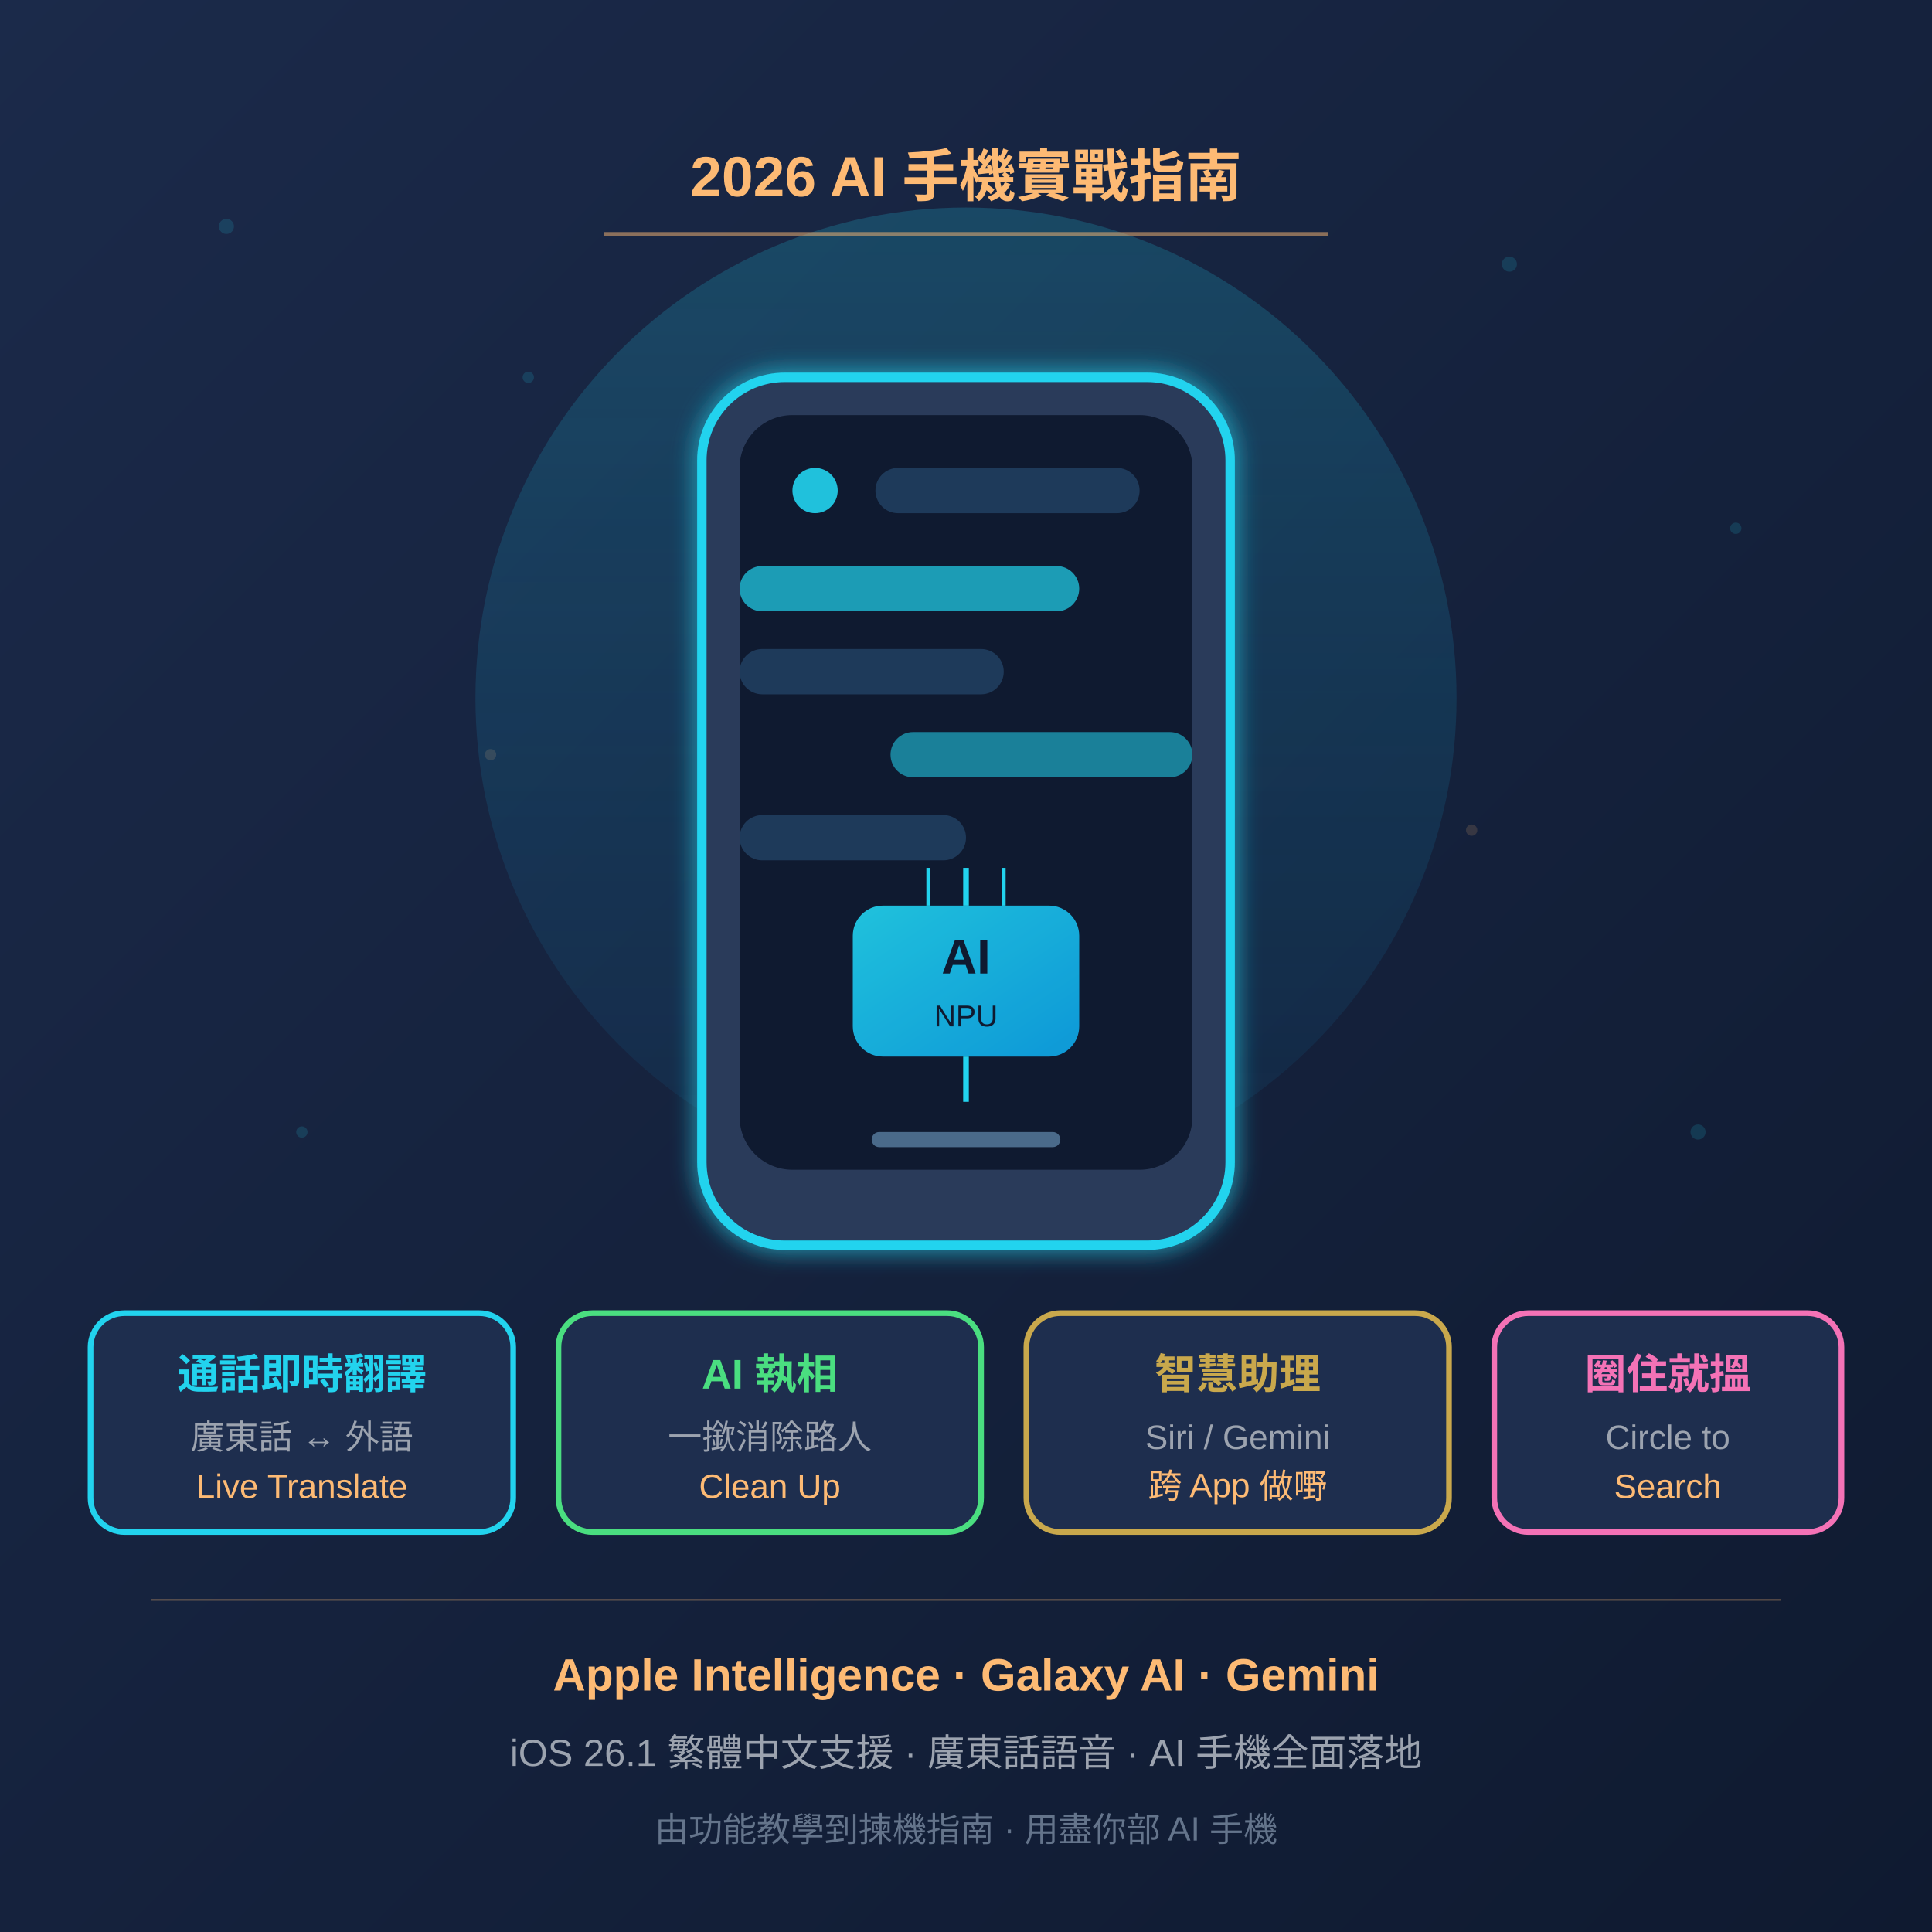
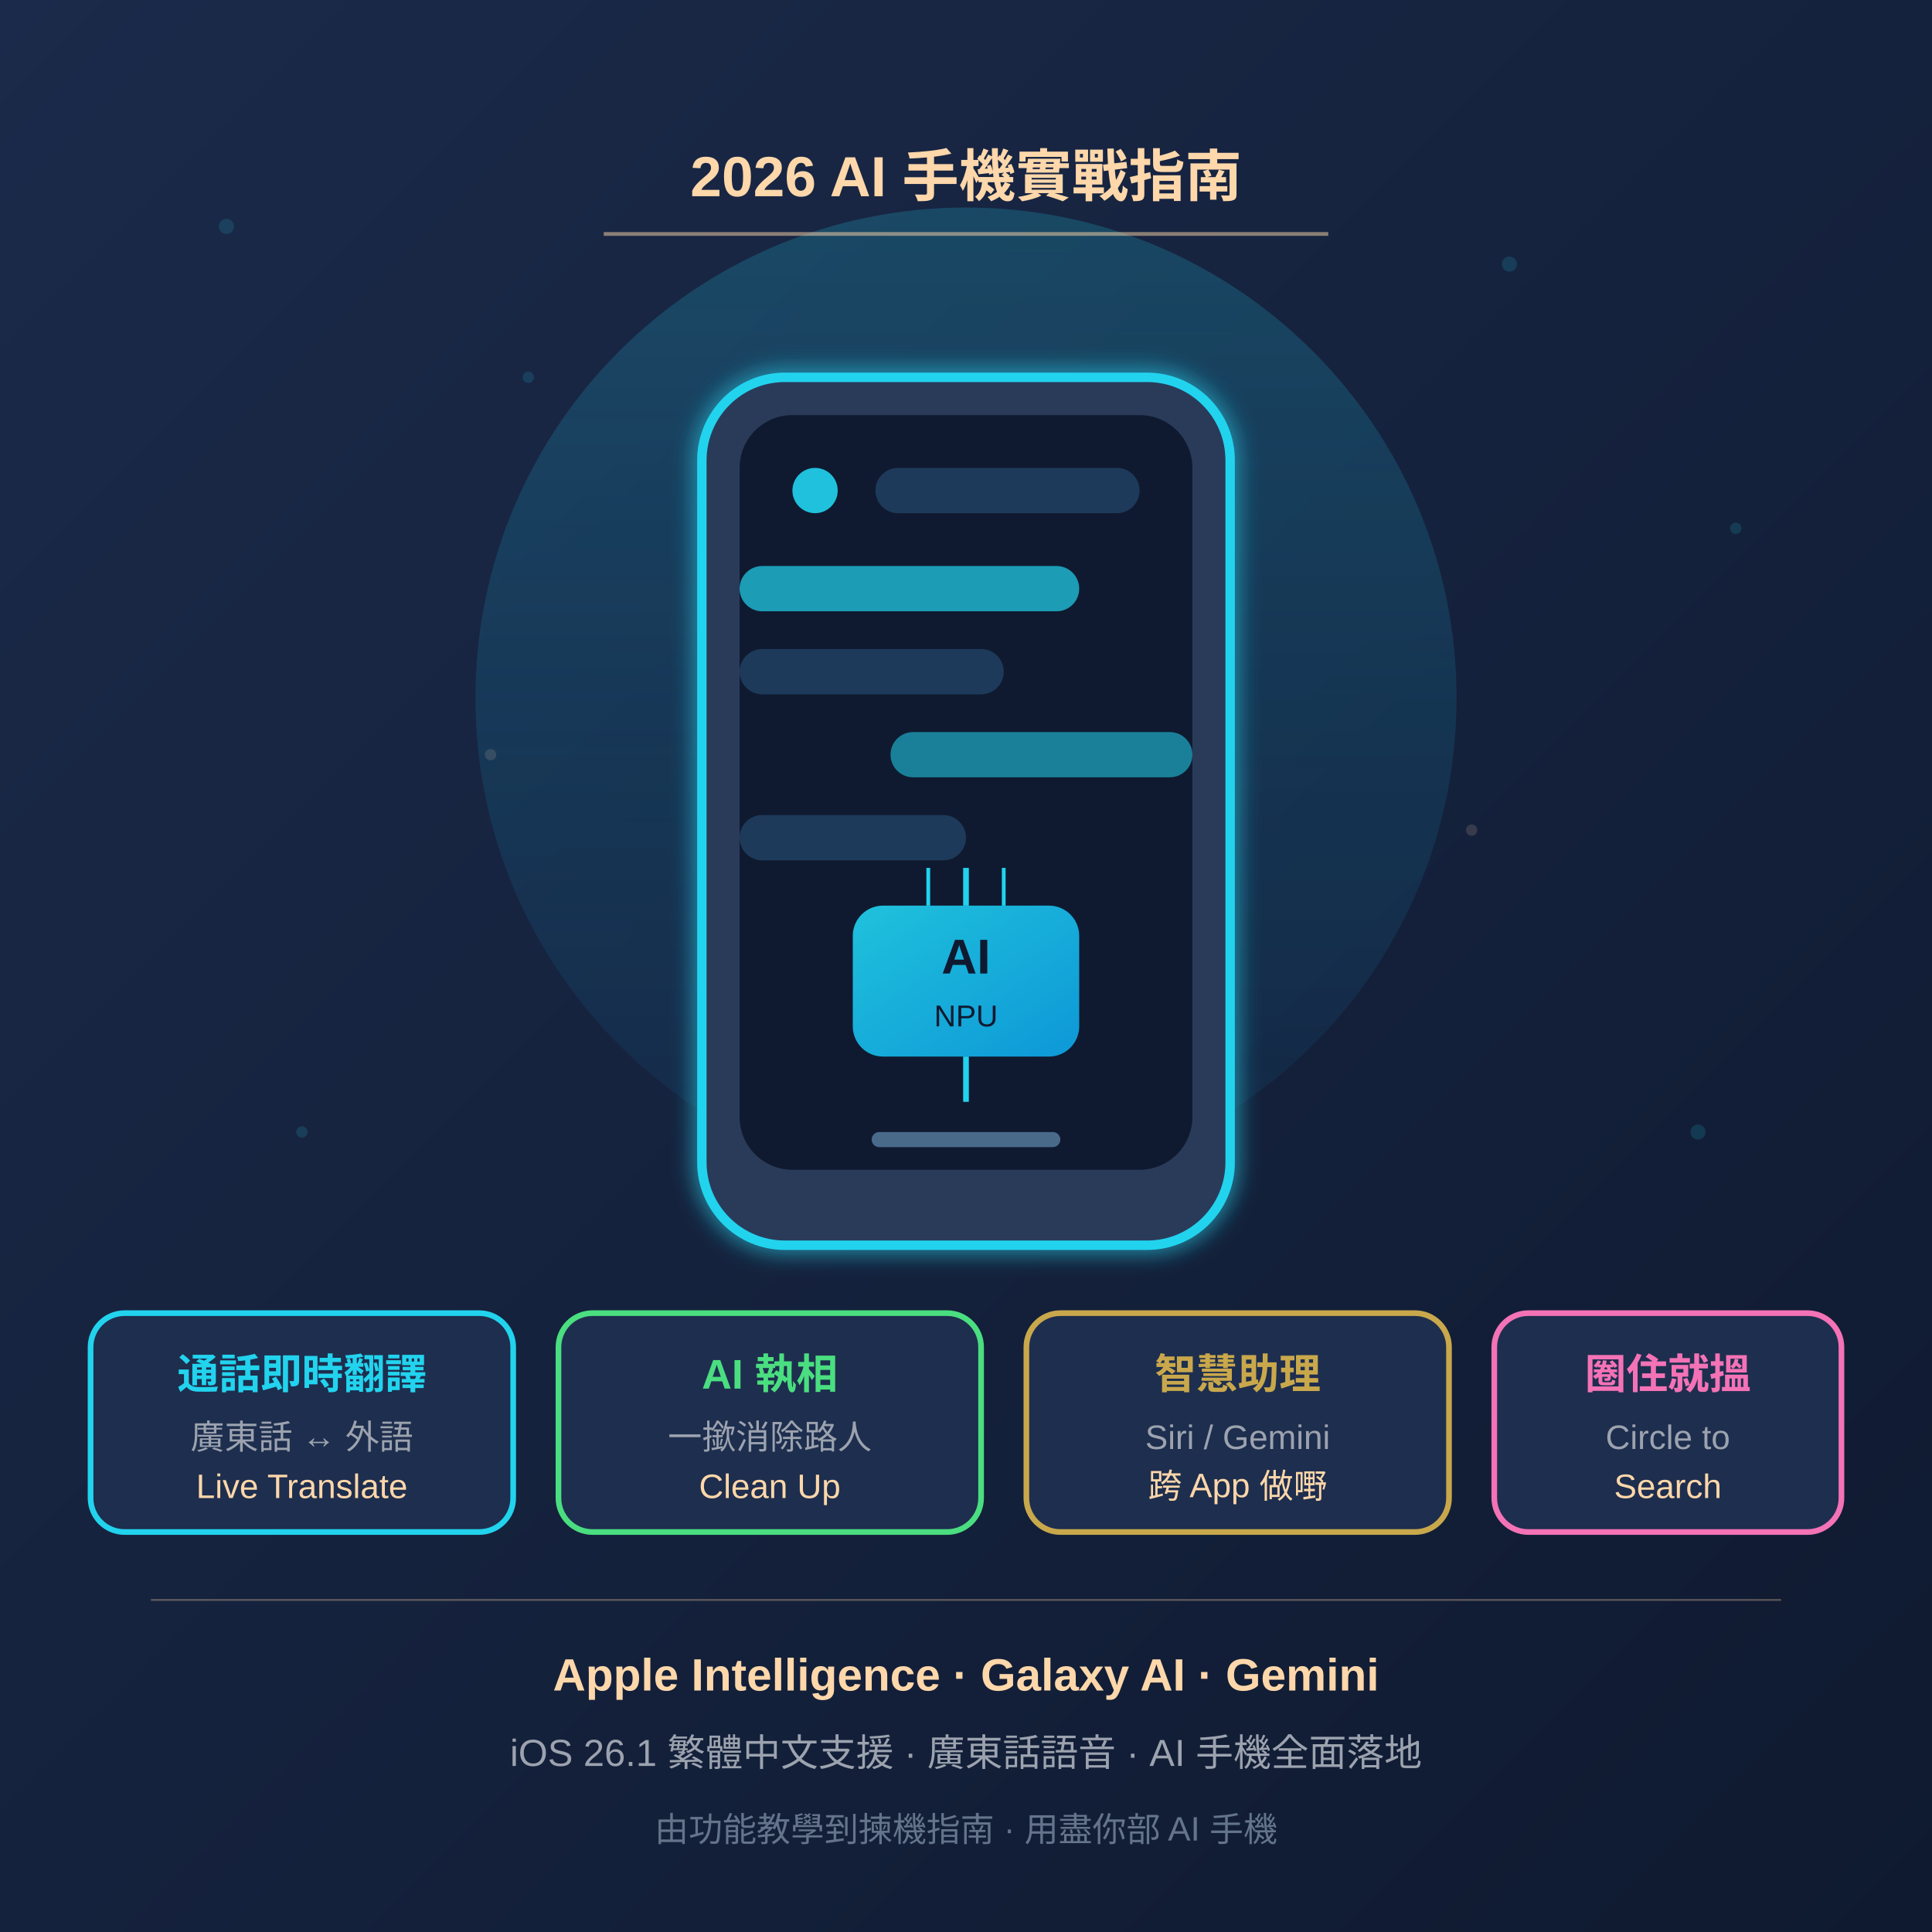
<svg xmlns="http://www.w3.org/2000/svg" viewBox="0 0 512 512" width="512" height="512">
  <defs>
    <linearGradient id="bg" x1="0%" y1="0%" x2="100%" y2="100%">
      <stop offset="0%" style="stop-color:#1B2A4A;stop-opacity:1" />
      <stop offset="100%" style="stop-color:#0f1a30;stop-opacity:1" />
    </linearGradient>
    <linearGradient id="cyan_grad" x1="0%" y1="0%" x2="100%" y2="100%">
      <stop offset="0%" style="stop-color:#22d3ee;stop-opacity:1" />
      <stop offset="100%" style="stop-color:#0ea5e9;stop-opacity:1" />
    </linearGradient>
    <linearGradient id="gold_grad" x1="0%" y1="0%" x2="100%" y2="100%">
-       <stop offset="0%" style="stop-color:#FDBA74;stop-opacity:1" />
+       <stop offset="0%" style="stop-color:#FED7AA;stop-opacity:1" />
      <stop offset="100%" style="stop-color:#e8c84c;stop-opacity:1" />
    </linearGradient>
    <linearGradient id="glow_cyan" x1="0%" y1="0%" x2="0%" y2="100%">
      <stop offset="0%" style="stop-color:#22d3ee;stop-opacity:0.5" />
      <stop offset="100%" style="stop-color:#0ea5e9;stop-opacity:0.15" />
    </linearGradient>
    <filter id="glow">
      <feGaussianBlur stdDeviation="3" result="blur" />
      <feMerge>
        <feMergeNode in="blur" />
        <feMergeNode in="SourceGraphic" />
      </feMerge>
    </filter>
  </defs>
  <rect width="512" height="512" fill="url(#bg)" />
  <g opacity="0.15">
    <circle cx="60" cy="60" r="2" fill="#22d3ee" />
    <circle cx="140" cy="100" r="1.5" fill="#22d3ee" />
    <circle cx="400" cy="70" r="2" fill="#22d3ee" />
    <circle cx="460" cy="140" r="1.5" fill="#22d3ee" />
    <circle cx="80" cy="300" r="1.5" fill="#22d3ee" />
    <circle cx="450" cy="300" r="2" fill="#22d3ee" />
-     <circle cx="130" cy="200" r="1.5" fill="#FDBA74" />
-     <circle cx="390" cy="220" r="1.5" fill="#FDBA74" />
+     <circle cx="130" cy="200" r="1.5" fill="#FED7AA" />
+     <circle cx="390" cy="220" r="1.5" fill="#FED7AA" />
  </g>
  <circle cx="256" cy="185" r="130" fill="url(#glow_cyan)" opacity="0.4" />
  <rect x="186" y="100" width="140" height="230" rx="22" fill="#2a3a5a" stroke="#22d3ee" stroke-width="2.5" filter="url(#glow)" />
  <rect x="196" y="110" width="120" height="200" rx="14" fill="#0f1a30" />
  <circle cx="216" cy="130" r="6" fill="#22d3ee" opacity="0.9" />
  <rect x="232" y="124" width="70" height="12" rx="6" fill="#1e3a5a" />
  <rect x="196" y="150" width="90" height="12" rx="6" fill="#22d3ee" opacity="0.7" />
  <rect x="196" y="172" width="70" height="12" rx="6" fill="#1e3a5a" />
  <rect x="236" y="194" width="80" height="12" rx="6" fill="#22d3ee" opacity="0.55" />
  <rect x="196" y="216" width="60" height="12" rx="6" fill="#1e3a5a" />
  <rect x="226" y="240" width="60" height="40" rx="8" fill="url(#cyan_grad)" opacity="0.9" />
  <text x="256" y="258" font-family="Arial" font-size="13" fill="#0f1a30" text-anchor="middle" font-weight="bold">AI</text>
  <text x="256" y="272" font-family="Arial" font-size="8" fill="#0f1a30" text-anchor="middle">NPU</text>
  <line x1="256" y1="240" x2="256" y2="230" stroke="#22d3ee" stroke-width="1.5" />
  <line x1="246" y1="240" x2="246" y2="230" stroke="#22d3ee" stroke-width="1" />
  <line x1="266" y1="240" x2="266" y2="230" stroke="#22d3ee" stroke-width="1" />
  <line x1="256" y1="280" x2="256" y2="292" stroke="#22d3ee" stroke-width="1.5" />
  <rect x="231" y="300" width="50" height="4" rx="2" fill="#4a6a8a" />
-   <text x="256" y="52" font-family="Arial" font-size="15" fill="#FDBA74" text-anchor="middle" font-weight="bold">2026 AI 手機實戰指南</text>
-   <line x1="160" y1="62" x2="352" y2="62" stroke="#FDBA74" stroke-width="1" opacity="0.5" />
+   <text x="256" y="52" font-family="Arial" font-size="15" fill="#FED7AA" text-anchor="middle" font-weight="bold">2026 AI 手機實戰指南</text>
+   <line x1="160" y1="62" x2="352" y2="62" stroke="#FED7AA" stroke-width="1" opacity="0.5" />
  <rect x="24" y="348" width="112" height="58" rx="9" fill="#1e2e4e" stroke="#22d3ee" stroke-width="1.5" />
  <text x="80" y="368" font-family="Arial" font-size="11" fill="#22d3ee" text-anchor="middle" font-weight="bold">通話即時翻譯</text>
  <text x="80" y="384" font-family="Arial" font-size="9" fill="#9ca3af" text-anchor="middle">廣東話 ↔ 外語</text>
-   <text x="80" y="397" font-family="Arial" font-size="9" fill="#FDBA74" text-anchor="middle">Live Translate</text>
+   <text x="80" y="397" font-family="Arial" font-size="9" fill="#FED7AA" text-anchor="middle">Live Translate</text>
  <rect x="148" y="348" width="112" height="58" rx="9" fill="#1e2e4e" stroke="#4ade80" stroke-width="1.5" />
  <text x="204" y="368" font-family="Arial" font-size="11" fill="#4ade80" text-anchor="middle" font-weight="bold">AI 執相</text>
  <text x="204" y="384" font-family="Arial" font-size="9" fill="#9ca3af" text-anchor="middle">一撳消除路人</text>
-   <text x="204" y="397" font-family="Arial" font-size="9" fill="#FDBA74" text-anchor="middle">Clean Up</text>
+   <text x="204" y="397" font-family="Arial" font-size="9" fill="#FED7AA" text-anchor="middle">Clean Up</text>
  <rect x="272" y="348" width="112" height="58" rx="9" fill="#1e2e4e" stroke="#c9a84c" stroke-width="1.5" />
  <text x="328" y="368" font-family="Arial" font-size="11" fill="#c9a84c" text-anchor="middle" font-weight="bold">智慧助理</text>
  <text x="328" y="384" font-family="Arial" font-size="9" fill="#9ca3af" text-anchor="middle">Siri / Gemini</text>
-   <text x="328" y="397" font-family="Arial" font-size="9" fill="#FDBA74" text-anchor="middle">跨 App 做嘢</text>
+   <text x="328" y="397" font-family="Arial" font-size="9" fill="#FED7AA" text-anchor="middle">跨 App 做嘢</text>
  <rect x="396" y="348" width="92" height="58" rx="9" fill="#1e2e4e" stroke="#f472b6" stroke-width="1.5" />
  <text x="442" y="368" font-family="Arial" font-size="11" fill="#f472b6" text-anchor="middle" font-weight="bold">圈住就搵</text>
  <text x="442" y="384" font-family="Arial" font-size="9" fill="#9ca3af" text-anchor="middle">Circle to</text>
-   <text x="442" y="397" font-family="Arial" font-size="9" fill="#FDBA74" text-anchor="middle">Search</text>
-   <line x1="40" y1="424" x2="472" y2="424" stroke="#FDBA74" stroke-width="0.5" opacity="0.3" />
-   <text x="256" y="448" font-family="Arial" font-size="12" fill="#FDBA74" text-anchor="middle" font-weight="bold">Apple Intelligence · Galaxy AI · Gemini</text>
+   <text x="442" y="397" font-family="Arial" font-size="9" fill="#FED7AA" text-anchor="middle">Search</text>
+   <line x1="40" y1="424" x2="472" y2="424" stroke="#FED7AA" stroke-width="0.5" opacity="0.3" />
+   <text x="256" y="448" font-family="Arial" font-size="12" fill="#FED7AA" text-anchor="middle" font-weight="bold">Apple Intelligence · Galaxy AI · Gemini</text>
  <text x="256" y="468" font-family="Arial" font-size="10" fill="#9ca3af" text-anchor="middle">iOS 26.1 繁體中文支援 · 廣東話語音 · AI 手機全面落地</text>
  <text x="256" y="488" font-family="Arial" font-size="9" fill="#64748b" text-anchor="middle">由功能教學到揀機指南 · 用盡你部 AI 手機</text>
</svg>
